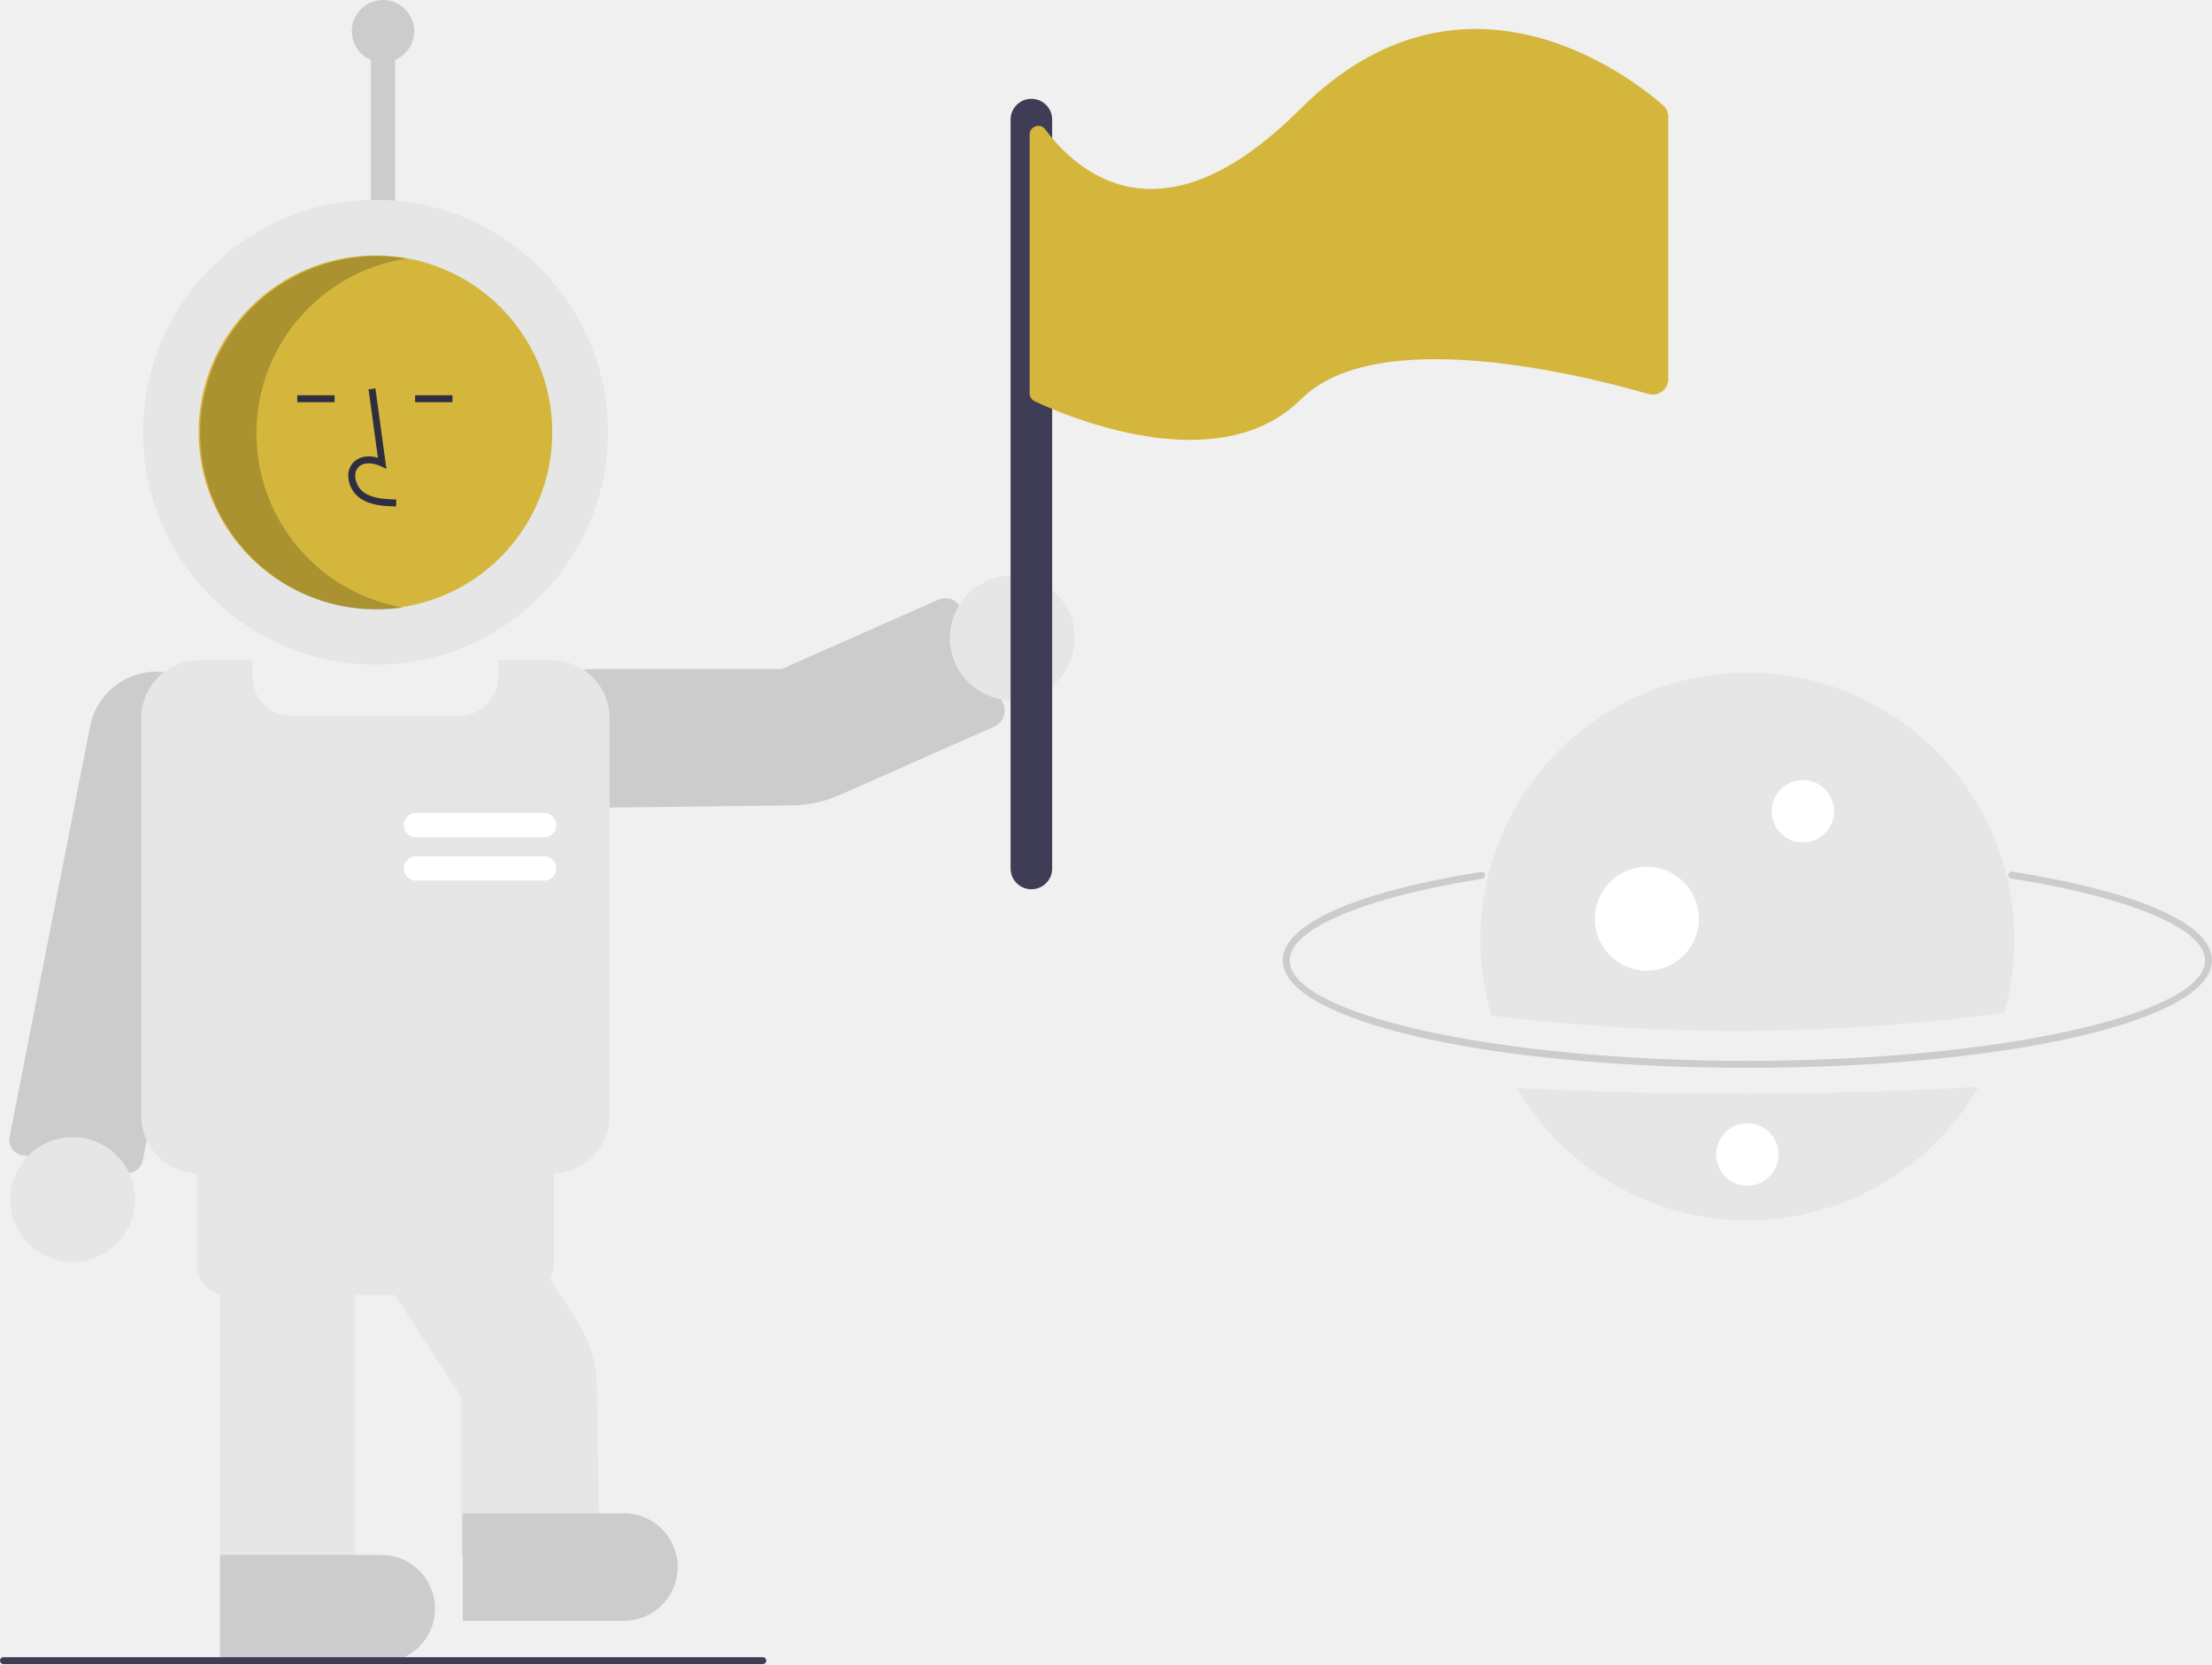
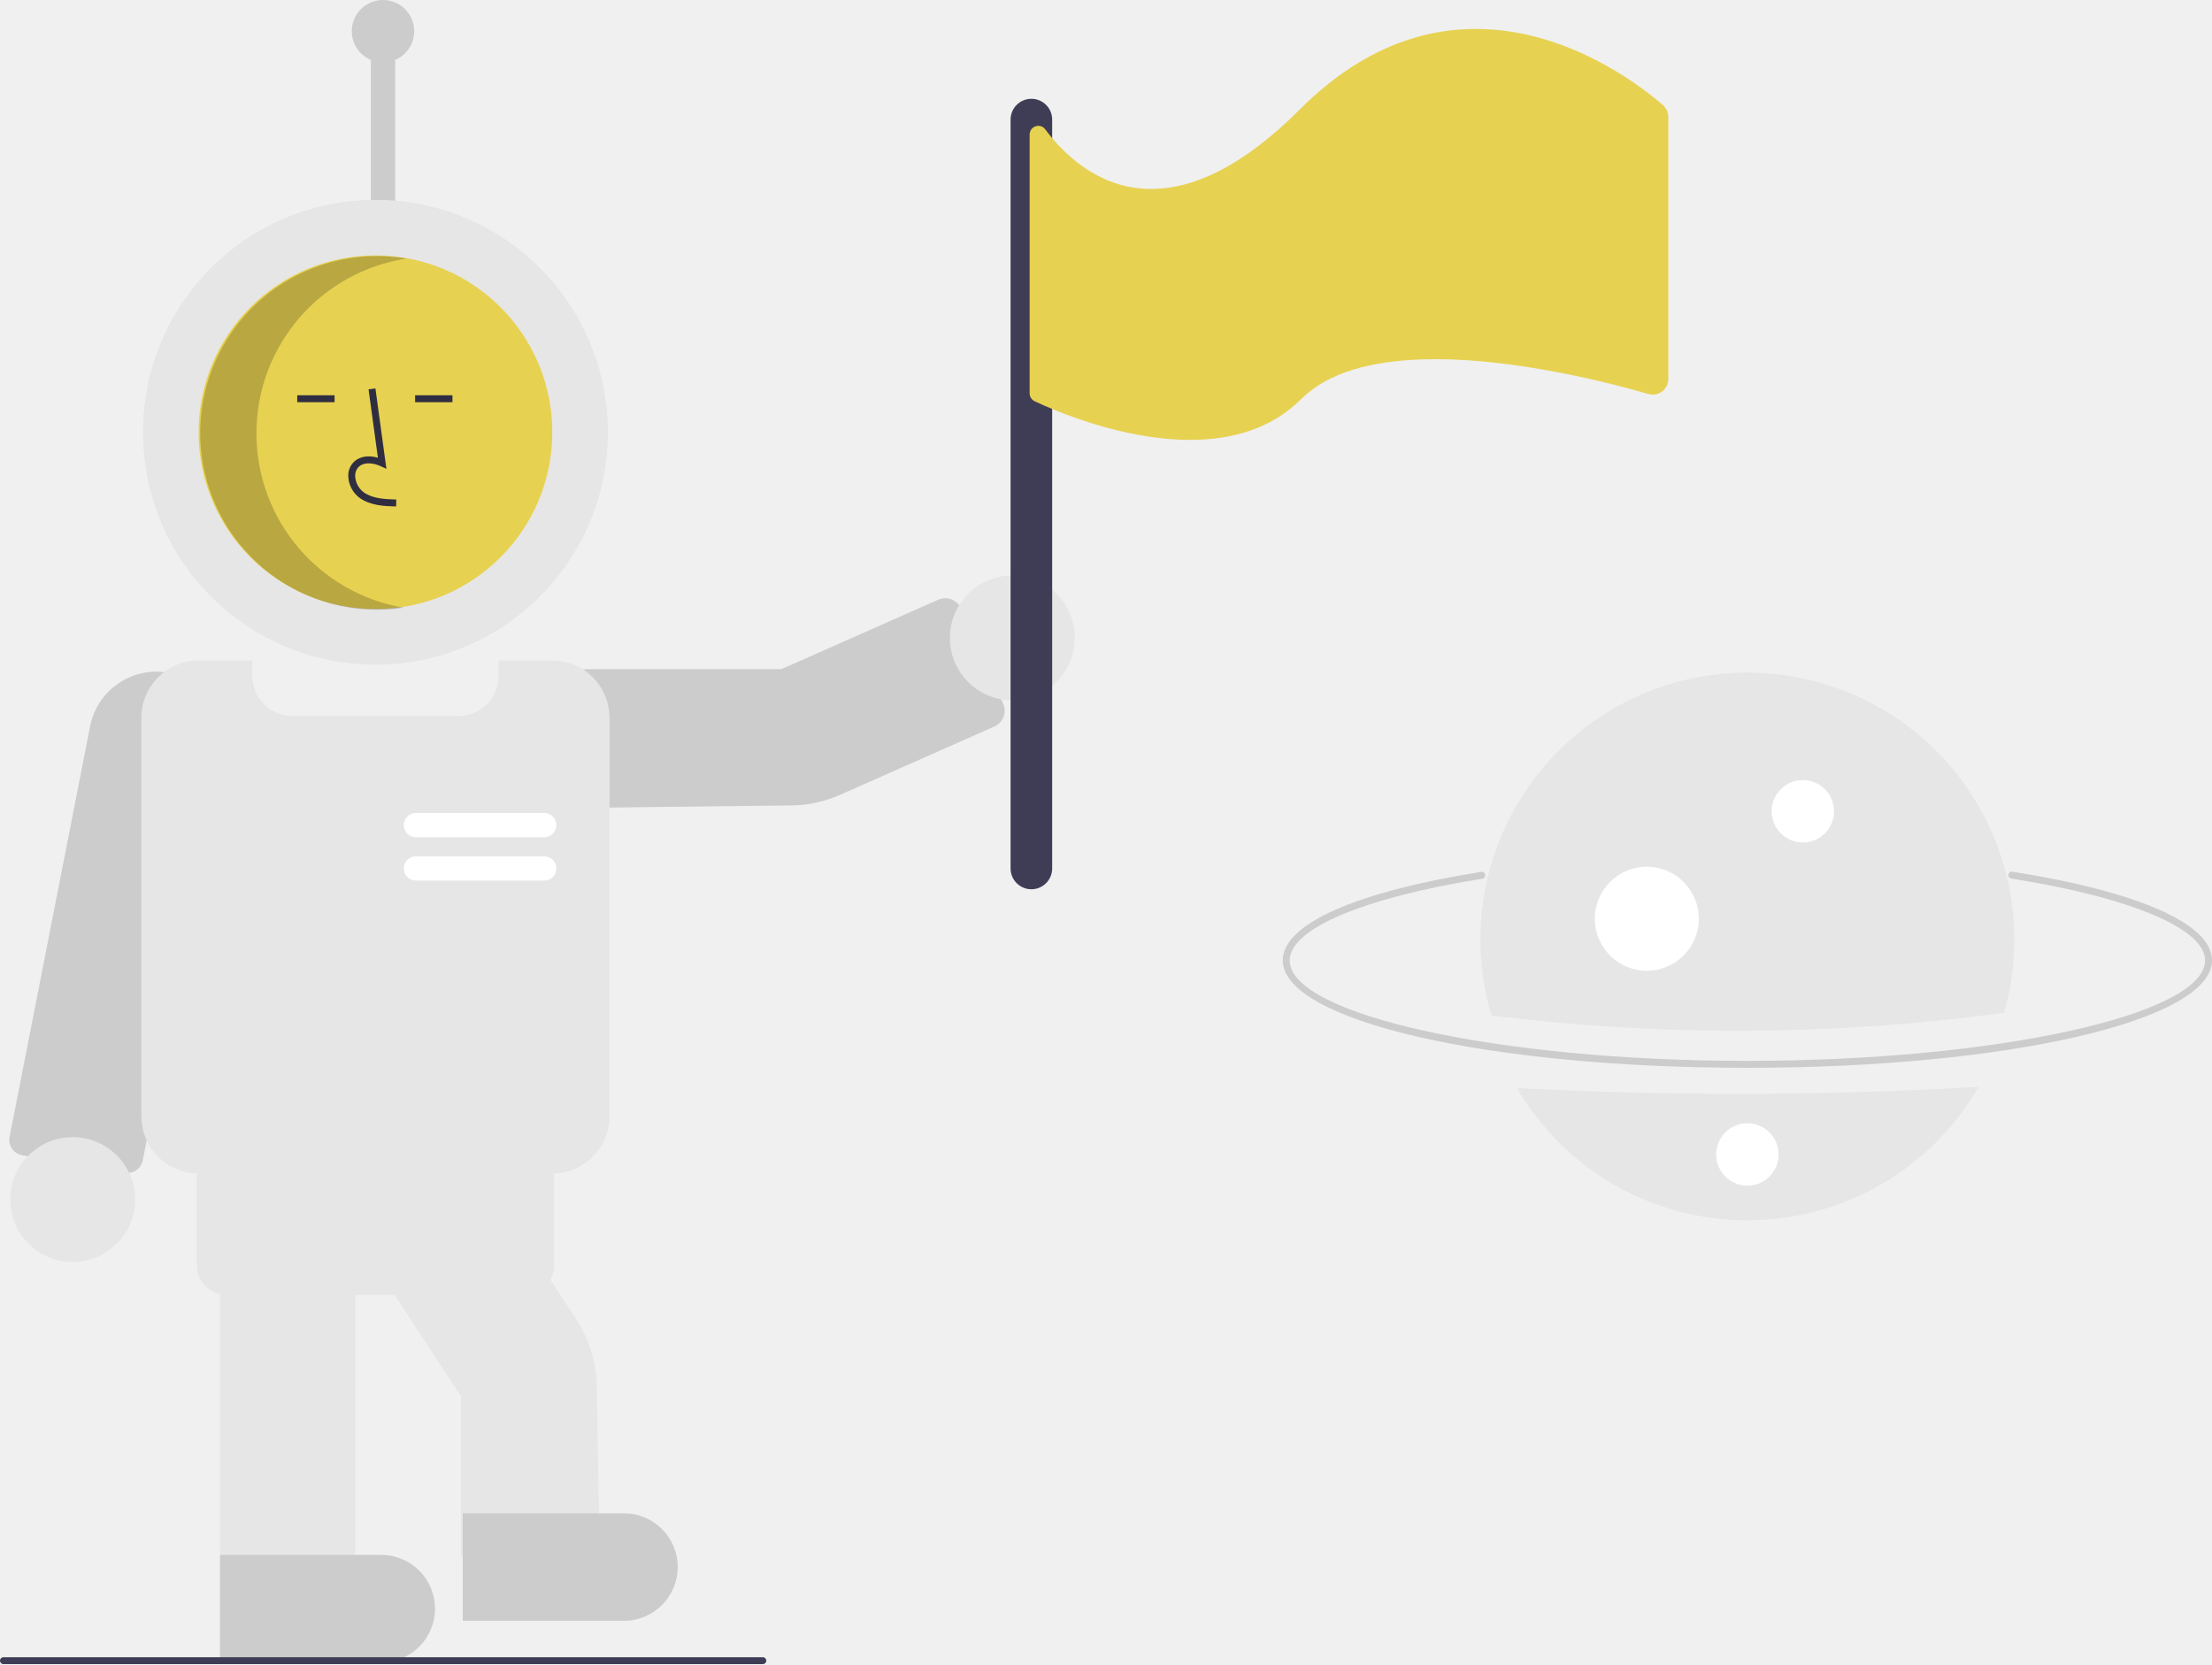
<svg xmlns="http://www.w3.org/2000/svg" id="b06f5967-fed7-4e93-82f7-c825c21009e5" data-name="Layer 1" width="637.957" height="480" viewBox="0 0 637.957 480">
  <path d="M784.978,518c-75.14,0-134-13.617-134-31,0-10.422,20.856-19.721,57.22-25.511a1,1,0,1,1,.314,1.975C674.258,468.919,652.978,477.938,652.978,487c0,15.72,60.448,29,132,29s132-13.28,132-29c0-9.101-21.416-18.141-55.89-23.593a1,1,0,0,1,.312-1.976c36.591,5.787,57.577,15.106,57.577,25.568C918.978,504.383,860.118,518,784.978,518Z" transform="translate(-281.0217 -210)" fill="#ccc" />
  <path d="M718.5,523.838a76.983,76.983,0,0,0,133.15-.336A1211.979,1211.979,0,0,1,718.5,523.838Z" transform="translate(-281.0217 -210)" fill="#e6e6e6" />
  <path d="M859.02,502.123a76.997,76.997,0,1,0-147.857.799A572.233,572.233,0,0,0,859.02,502.123Z" transform="translate(-281.0217 -210)" fill="#e6e6e6" />
  <path d="M400.478,219a9,9,0,1,0-12.5,8.294V274h7V227.294A9.002,9.002,0,0,0,400.478,219Z" transform="translate(-281.0217 -210)" fill="#ccc" />
  <path d="M450.981,443h-.003a20.021,20.021,0,0,1-19.986-20.771c.401-10.603,9.581-19.229,20.464-19.229h54.945l45.212-20.015a5.007,5.007,0,0,1,6.596,2.547l12.144,27.433a5.006,5.006,0,0,1-2.548,6.596L523.275,439.274a35.4,35.4,0,0,1-14.002,3.046Z" transform="translate(-281.0217 -210)" fill="#ccc" />
  <path d="M317.795,548.343a4.595,4.595,0,0,1-.778-.066L287.448,543.23h0a4.499,4.499,0,0,1-3.659-5.301l23.146-118.051a19.5,19.5,0,0,1,38.442,6.572L322.191,544.707A4.47,4.47,0,0,1,317.795,548.343Z" transform="translate(-281.0217 -210)" fill="#ccc" />
  <circle cx="20.957" cy="346" r="18" fill="#e6e6e6" />
  <circle cx="108.28" cy="124.677" r="67" fill="#e6e6e6" />
  <circle cx="108.28" cy="124.677" r="67" fill="#e6e6e6" />
-   <circle cx="108.28" cy="124.677" r="51" fill="#D5B63C" />
+   <circle cx="108.28" cy="124.677" r="51" fill="#E7D151" />
  <path d="M395.264,356.086c-3.306-.092-7.42-.207-10.59-2.522a8.133,8.133,0,0,1-3.2-6.073,5.471,5.471,0,0,1,1.86-4.493c1.656-1.399,4.073-1.727,6.678-.961L387.313,322.311l1.981-.271,3.173,23.19-1.655-.759c-1.918-.88-4.552-1.328-6.188.055a3.515,3.515,0,0,0-1.153,2.896,6.147,6.147,0,0,0,2.381,4.528c2.467,1.802,5.746,2.034,9.466,2.138Z" transform="translate(-281.0217 -210)" fill="#2f2e41" />
  <rect x="85.721" y="114.012" width="10.772" height="2" fill="#2f2e41" />
  <rect x="119.721" y="114.012" width="10.772" height="2" fill="#2f2e41" />
  <path d="M354.978,335a51.011,51.011,0,0,1,43.268-50.417A50.994,50.994,0,1,0,397.443,385.275,51.004,51.004,0,0,1,354.978,335Z" transform="translate(-281.0217 -210)" opacity="0.2" />
  <path d="M440.301,548.5h-102a16.519,16.519,0,0,1-16.5-16.5V417a16.519,16.519,0,0,1,16.5-16.5h15.5V405a11.513,11.513,0,0,0,11.5,11.5h48a11.513,11.513,0,0,0,11.5-11.5v-4.5h15.5a16.519,16.519,0,0,1,16.5,16.5V532A16.519,16.519,0,0,1,440.301,548.5Z" transform="translate(-281.0217 -210)" fill="#e6e6e6" />
  <path d="M453.987,659H413.978V612.811l-52.251-80.116,33.504-21.851,52.022,79.768a36.189,36.189,0,0,1,5.879,19.165Z" transform="translate(-281.0217 -210)" fill="#e6e6e6" />
  <path d="M383.478,689.5h-39v-117h39Z" transform="translate(-281.0217 -210)" fill="#e6e6e6" />
  <path d="M432.301,583.5h-86a8.51,8.51,0,0,1-8.5-8.5V543a8.51,8.51,0,0,1,8.5-8.5h86a8.51,8.51,0,0,1,8.5,8.5v32A8.51,8.51,0,0,1,432.301,583.5Z" transform="translate(-281.0217 -210)" fill="#e6e6e6" />
  <path d="M460.978,677.5h-46.5v-31h46.5a15.5,15.5,0,0,1,0,31Z" transform="translate(-281.0217 -210)" fill="#ccc" />
  <path d="M390.978,689.5h-46.5v-31h46.5a15.5,15.5,0,0,1,0,31Z" transform="translate(-281.0217 -210)" fill="#ccc" />
  <path d="M437.978,451.5h-37a3.5,3.5,0,0,1,0-7h37a3.5,3.5,0,0,1,0,7Z" transform="translate(-281.0217 -210)" fill="#fff" />
  <path d="M437.978,464h-37a3.5,3.5,0,0,1,0-7h37a3.5,3.5,0,0,1,0,7Z" transform="translate(-281.0217 -210)" fill="#fff" />
  <path d="M501.022,690h-219a1,1,0,0,1,0-2h219a1,1,0,1,1,0,2Z" transform="translate(-281.0217 -210)" fill="#3f3d56" />
  <circle cx="291.957" cy="184" r="18" fill="#e6e6e6" />
  <path d="M578.478,466.5a6.007,6.007,0,0,1-6-6v-216a6,6,0,0,1,12,0v216A6.007,6.007,0,0,1,578.478,466.5Z" transform="translate(-281.0217 -210)" fill="#3f3d56" />
-   <path d="M760.639,240.34c-5.27-4.61-23.37-18.96-46.72-21.58-17.47-1.95-37.88,2.66-58.05,22.84-16.18,16.18-31.44,23.85-45.36,22.81-14.21-1.07-23.66-11.17-28.03-17.1a2.443,2.443,0,0,0-2.77-.88,2.47,2.47,0,0,0-1.73,2.38v74.66a2.509,2.509,0,0,0,1.43,2.26c5.45,2.58,25.08,11.15,44.84,11.15,11.59,0,23.24-2.95,32.08-11.8.09-.09.17-.17.26-.25,15.66-15.24,50.18-12.11,75.37-7.13,10.42,2.06,19.24,4.43,24.47,5.95a4.493,4.493,0,0,0,5.74-4.32v-75.6A4.513,4.513,0,0,0,760.639,240.34Z" transform="translate(-281.0217 -210)" fill="#D5B63C" />
+   <path d="M760.639,240.34c-5.27-4.61-23.37-18.96-46.72-21.58-17.47-1.95-37.88,2.66-58.05,22.84-16.18,16.18-31.44,23.85-45.36,22.81-14.21-1.07-23.66-11.17-28.03-17.1a2.443,2.443,0,0,0-2.77-.88,2.47,2.47,0,0,0-1.73,2.38v74.66a2.509,2.509,0,0,0,1.43,2.26c5.45,2.58,25.08,11.15,44.84,11.15,11.59,0,23.24-2.95,32.08-11.8.09-.09.17-.17.26-.25,15.66-15.24,50.18-12.11,75.37-7.13,10.42,2.06,19.24,4.43,24.47,5.95a4.493,4.493,0,0,0,5.74-4.32v-75.6A4.513,4.513,0,0,0,760.639,240.34Z" transform="translate(-281.0217 -210)" fill="#E7D151" />
  <circle cx="519.957" cy="234" r="9" fill="#fff" />
  <circle cx="503.957" cy="333" r="9" fill="#fff" />
  <circle cx="474.957" cy="265" r="15" fill="#fff" />
</svg>
